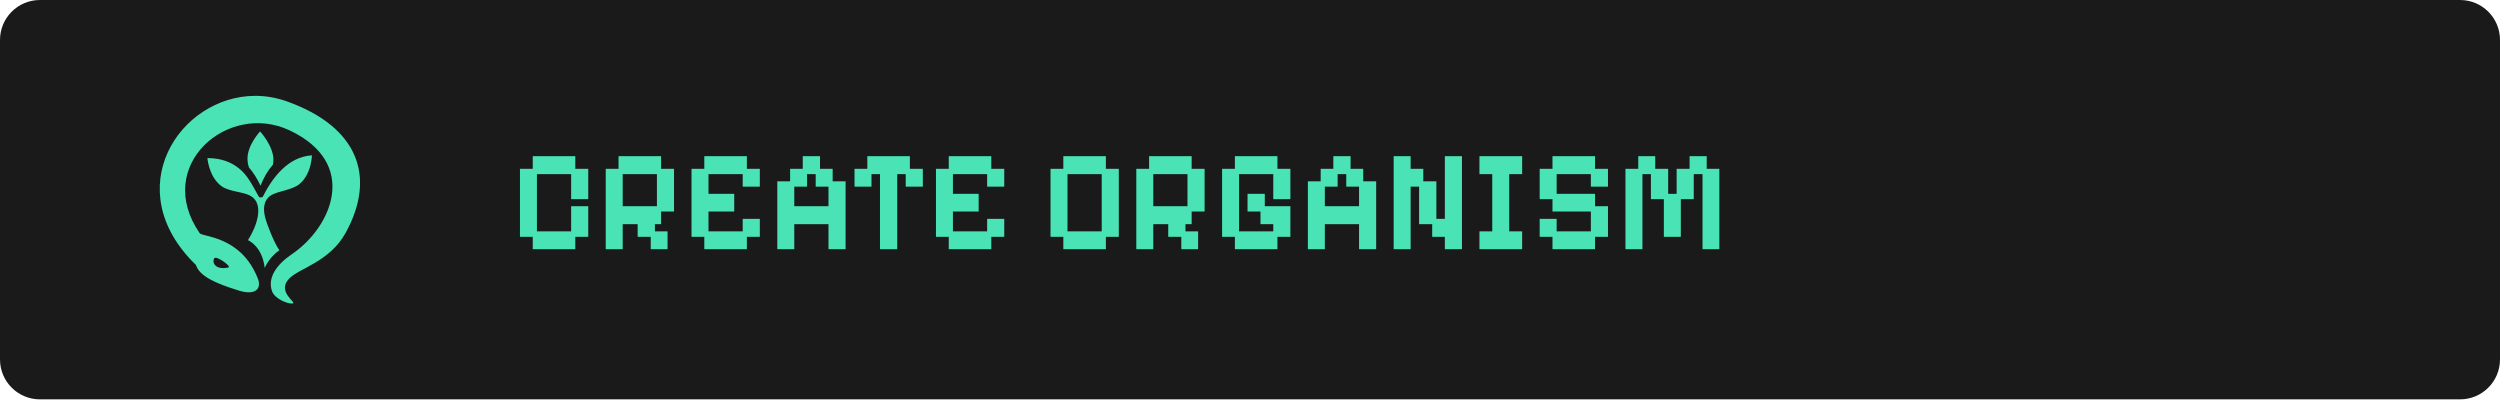
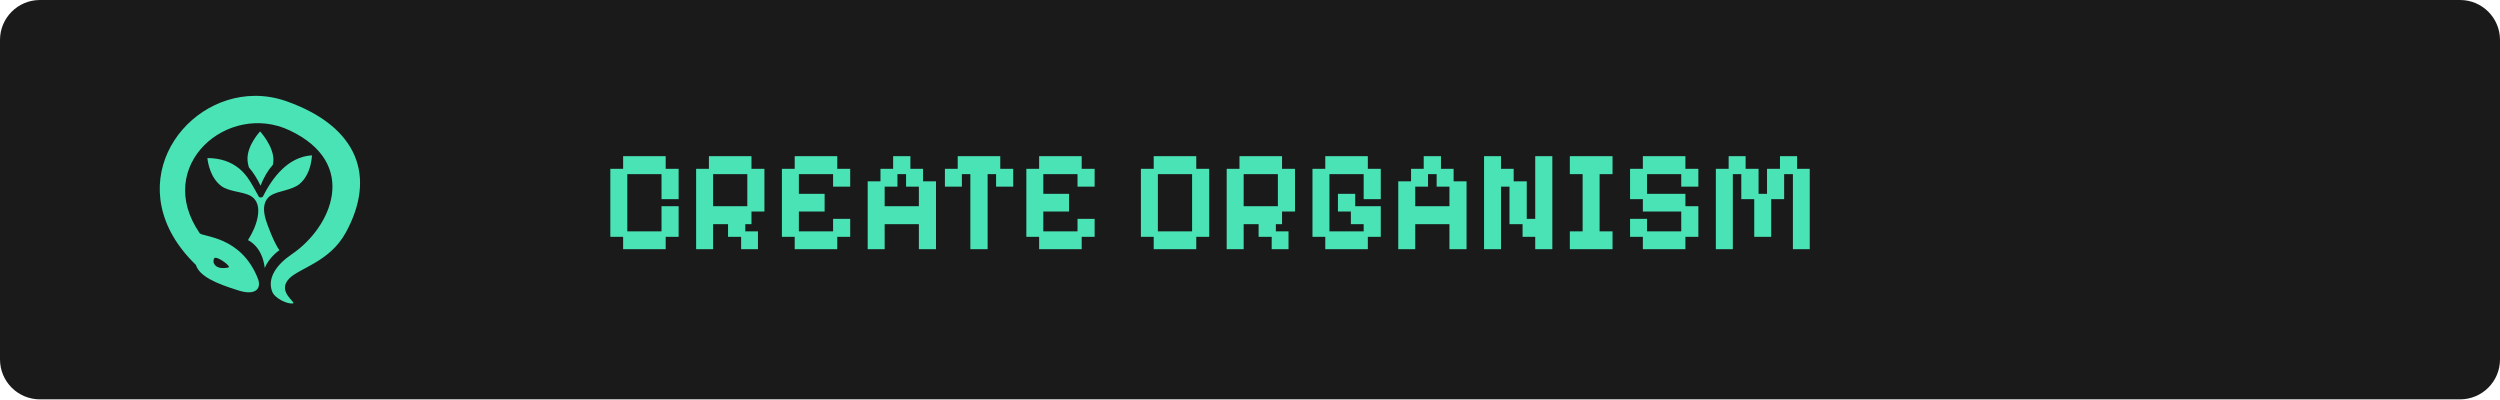
<svg xmlns="http://www.w3.org/2000/svg" width="313" height="50" viewBox="0 0 313 50" fill="none">
  <rect width="313" height="50" rx="5" fill="#1A1A1A" />
  <path d="M31.917 12C22.463 12.042 14.762 23.719 24.524 33.165C24.979 34.576 26.946 35.468 29.897 36.378C32.039 37.044 32.772 36.102 32.28 34.861C30.159 29.501 25.339 29.684 25 29.194C19.159 20.727 28.541 12.68 36.252 16.319C45.023 20.456 41.526 28.445 36.541 31.825C34.617 33.124 33.439 34.818 34.072 36.497C34.411 37.395 36.05 38.11 36.672 37.986C37.162 37.888 34.617 36.526 36.202 34.879C37.46 33.566 41.274 32.799 43.285 29.132C47.104 22.182 44.91 15.894 35.886 12.681C35.198 12.438 34.513 12.264 33.826 12.151C33.195 12.048 32.557 11.997 31.917 12L31.917 12ZM32.564 16.453C32.564 16.453 30.958 18.16 30.986 19.904C30.988 20.261 31.06 20.623 31.169 20.967C31.747 21.634 32.215 22.407 32.621 23.245C33.022 22.218 33.534 21.337 34.17 20.619C34.211 20.403 34.233 20.19 34.233 19.974C34.209 18.231 32.564 16.453 32.564 16.453ZM39.055 19.448C36.029 19.624 34.072 22.297 32.905 24.625C32.855 24.732 32.483 24.761 32.418 24.651C31.557 23.122 31.017 21.974 29.952 21.108C28.945 20.287 27.674 19.798 25.964 19.788C26.038 20.454 26.36 22.279 27.708 23.291C28.168 23.638 28.836 23.817 29.514 23.971C30.189 24.12 30.882 24.238 31.411 24.546C31.837 24.794 32.109 25.183 32.239 25.635C32.368 26.085 32.364 26.596 32.265 27.138C32.099 28.079 31.648 29.114 31.045 30.067C31.045 30.067 32.828 30.795 33.145 33.545C33.736 32.137 34.98 31.332 34.98 31.332C34.325 30.419 33.395 28.057 33.173 27.128C33.051 26.594 33.012 26.086 33.113 25.629C33.212 25.173 33.457 24.768 33.868 24.497C34.379 24.162 35.059 24.007 35.728 23.82C36.4 23.631 37.053 23.41 37.502 23.037C38.298 22.37 38.694 21.413 38.887 20.609C38.981 20.207 39.03 19.848 39.048 19.593C39.055 19.53 39.053 19.497 39.055 19.448ZM26.99 32.274C27.54 32.289 29.002 33.409 28.589 33.492C26.791 33.855 26.552 32.736 26.818 32.342C26.851 32.293 26.911 32.272 26.99 32.274Z" fill="#4AE3B5" />
-   <path d="M66.7 31.198V29.65H65.098V21.136H66.7V19.552H72.028V21.136H73.648V24.934H71.506V21.802H67.222V28.966H71.506V25.816H73.648V29.65H72.028V31.198H66.7ZM75.838 31.198V21.136H77.44V19.552H82.768V21.136H84.388V26.482H82.768V28.066H81.994V28.966H83.578V31.198H81.472V29.65H79.834V28.066H77.962V31.198H75.838ZM77.962 25.816H82.246V21.802H77.962V25.816ZM88.18 31.198V29.65H86.579V21.136H88.18V19.552H93.508V21.136H95.129V23.368H92.987V21.802H88.703V24.268H91.924V26.482H88.703V28.966H92.987V27.4H95.129V29.65H93.508V31.198H88.18ZM97.319 31.198V22.702H98.921V21.136H100.505V19.552H102.665V21.136H104.249V22.702H105.869V31.198H103.727V28.066H99.443V31.198H97.319ZM99.443 25.816H103.727V23.368H102.125V21.802H101.045V23.368H99.443V25.816ZM110.173 31.198V21.802H109.111V23.368H106.987V21.136H108.589V19.552H113.917V21.136H115.537V23.368H113.395V21.802H112.333V31.198H110.173ZM118.784 31.198V29.65H117.182V21.136H118.784V19.552H124.112V21.136H125.732V23.368H123.59V21.802H119.306V24.268H122.528V26.482H119.306V28.966H123.59V27.4H125.732V29.65H124.112V31.198H118.784ZM133.128 31.198V29.65H131.526V21.136H133.128V19.552H138.456V21.136H140.076V29.65H138.456V31.198H133.128ZM133.65 28.966H137.934V21.802H133.65V28.966ZM142.266 31.198V21.136H143.868V19.552H149.196V21.136H150.816V26.482H149.196V28.066H148.422V28.966H150.006V31.198H147.9V29.65H146.262V28.066H144.39V31.198H142.266ZM144.39 25.816H148.674V21.802H144.39V25.816ZM154.608 31.198V29.65H153.006V21.136H154.608V19.552H159.936V21.136H161.556V24.934H159.414V21.802H155.13V28.966H159.414V28.066H157.812V26.482H156.192V24.268H158.352V25.816H161.556V29.65H159.936V31.198H154.608ZM163.746 31.198V22.702H165.348V21.136H166.932V19.552H169.092V21.136H170.676V22.702H172.296V31.198H170.154V28.066H165.87V31.198H163.746ZM165.87 25.816H170.154V23.368H168.552V21.802H167.472V23.368H165.87V25.816ZM174.487 31.198V19.552H176.611V21.136H178.195V22.702H179.833V27.4H180.895V19.552H183.037V31.198H180.895V29.65H179.311V28.066H177.673V23.368H176.611V31.198H174.487ZM185.227 31.198V28.966H186.829V21.802H185.227V19.552H190.573V21.802H188.953V28.966H190.573V31.198H185.227ZM194.37 31.198V29.65H192.768V27.4H194.892V28.966H199.176V26.482H194.37V24.934H192.768V21.136H194.37V19.552H199.698V21.136H201.318V23.368H199.176V21.802H194.892V24.268H199.698V25.816H201.318V29.65H199.698V31.198H194.37ZM203.508 31.198V21.136H205.11V19.552H207.234V21.136H208.854V24.268H209.916V21.136H211.536V19.552H213.678V21.136H215.262V31.198H213.156V21.802H212.058V24.934H210.438V29.65H208.314V24.934H206.694V21.802H205.632V31.198H203.508Z" fill="#4AE3B5" />
+   <path d="M78.016 31.198V29.65H76.414V21.136H78.016V19.552H83.344V21.136H84.964V24.934H82.822V21.802H78.538V28.966H82.822V25.816H84.964V29.65H83.344V31.198H78.016ZM87.155 31.198V21.136H88.757V19.552H94.085V21.136H95.705V26.482H94.085V28.066H93.311V28.966H94.895V31.198H92.789V29.65H91.151V28.066H89.279V31.198H87.155ZM89.279 25.816H93.563V21.802H89.279V25.816ZM99.497 31.198V29.65H97.895V21.136H99.497V19.552H104.825V21.136H106.445V23.368H104.303V21.802H100.019V24.268H103.241V26.482H100.019V28.966H104.303V27.4H106.445V29.65H104.825V31.198H99.497ZM108.635 31.198V22.702H110.237V21.136H111.821V19.552H113.981V21.136H115.565V22.702H117.185V31.198H115.043V28.066H110.759V31.198H108.635ZM110.759 25.816H115.043V23.368H113.441V21.802H112.361V23.368H110.759V25.816ZM121.489 31.198V21.802H120.427V23.368H118.303V21.136H119.905V19.552H125.233V21.136H126.853V23.368H124.711V21.802H123.649V31.198H121.489ZM130.1 31.198V29.65H128.498V21.136H130.1V19.552H135.428V21.136H137.048V23.368H134.906V21.802H130.622V24.268H133.844V26.482H130.622V28.966H134.906V27.4H137.048V29.65H135.428V31.198H130.1ZM144.444 31.198V29.65H142.842V21.136H144.444V19.552H149.772V21.136H151.392V29.65H149.772V31.198H144.444ZM144.966 28.966H149.25V21.802H144.966V28.966ZM153.582 31.198V21.136H155.184V19.552H160.512V21.136H162.132V26.482H160.512V28.066H159.738V28.966H161.322V31.198H159.216V29.65H157.578V28.066H155.706V31.198H153.582ZM155.706 25.816H159.99V21.802H155.706V25.816ZM165.925 31.198V29.65H164.323V21.136H165.925V19.552H171.253V21.136H172.873V24.934H170.731V21.802H166.447V28.966H170.731V28.066H169.129V26.482H167.509V24.268H169.669V25.816H172.873V29.65H171.253V31.198H165.925ZM175.063 31.198V22.702H176.665V21.136H178.249V19.552H180.409V21.136H181.993V22.702H183.613V31.198H181.471V28.066H177.187V31.198H175.063ZM177.187 25.816H181.471V23.368H179.869V21.802H178.789V23.368H177.187V25.816ZM185.803 31.198V19.552H187.927V21.136H189.511V22.702H191.149V27.4H192.211V19.552H194.353V31.198H192.211V29.65H190.627V28.066H188.989V23.368H187.927V31.198H185.803ZM196.543 31.198V28.966H198.145V21.802H196.543V19.552H201.889V21.802H200.269V28.966H201.889V31.198H196.543ZM205.686 31.198V29.65H204.084V27.4H206.208V28.966H210.492V26.482H205.686V24.934H204.084V21.136H205.686V19.552H211.014V21.136H212.634V23.368H210.492V21.802H206.208V24.268H211.014V25.816H212.634V29.65H211.014V31.198H205.686ZM214.825 31.198V21.136H216.427V19.552H218.551V21.136H220.171V24.268H221.233V21.136H222.853V19.552H224.995V21.136H226.579V31.198H224.473V21.802H223.375V24.934H221.755V29.65H219.631V24.934H218.011V21.802H216.949V31.198H214.825Z" fill="#4AE3B5" />
</svg>
